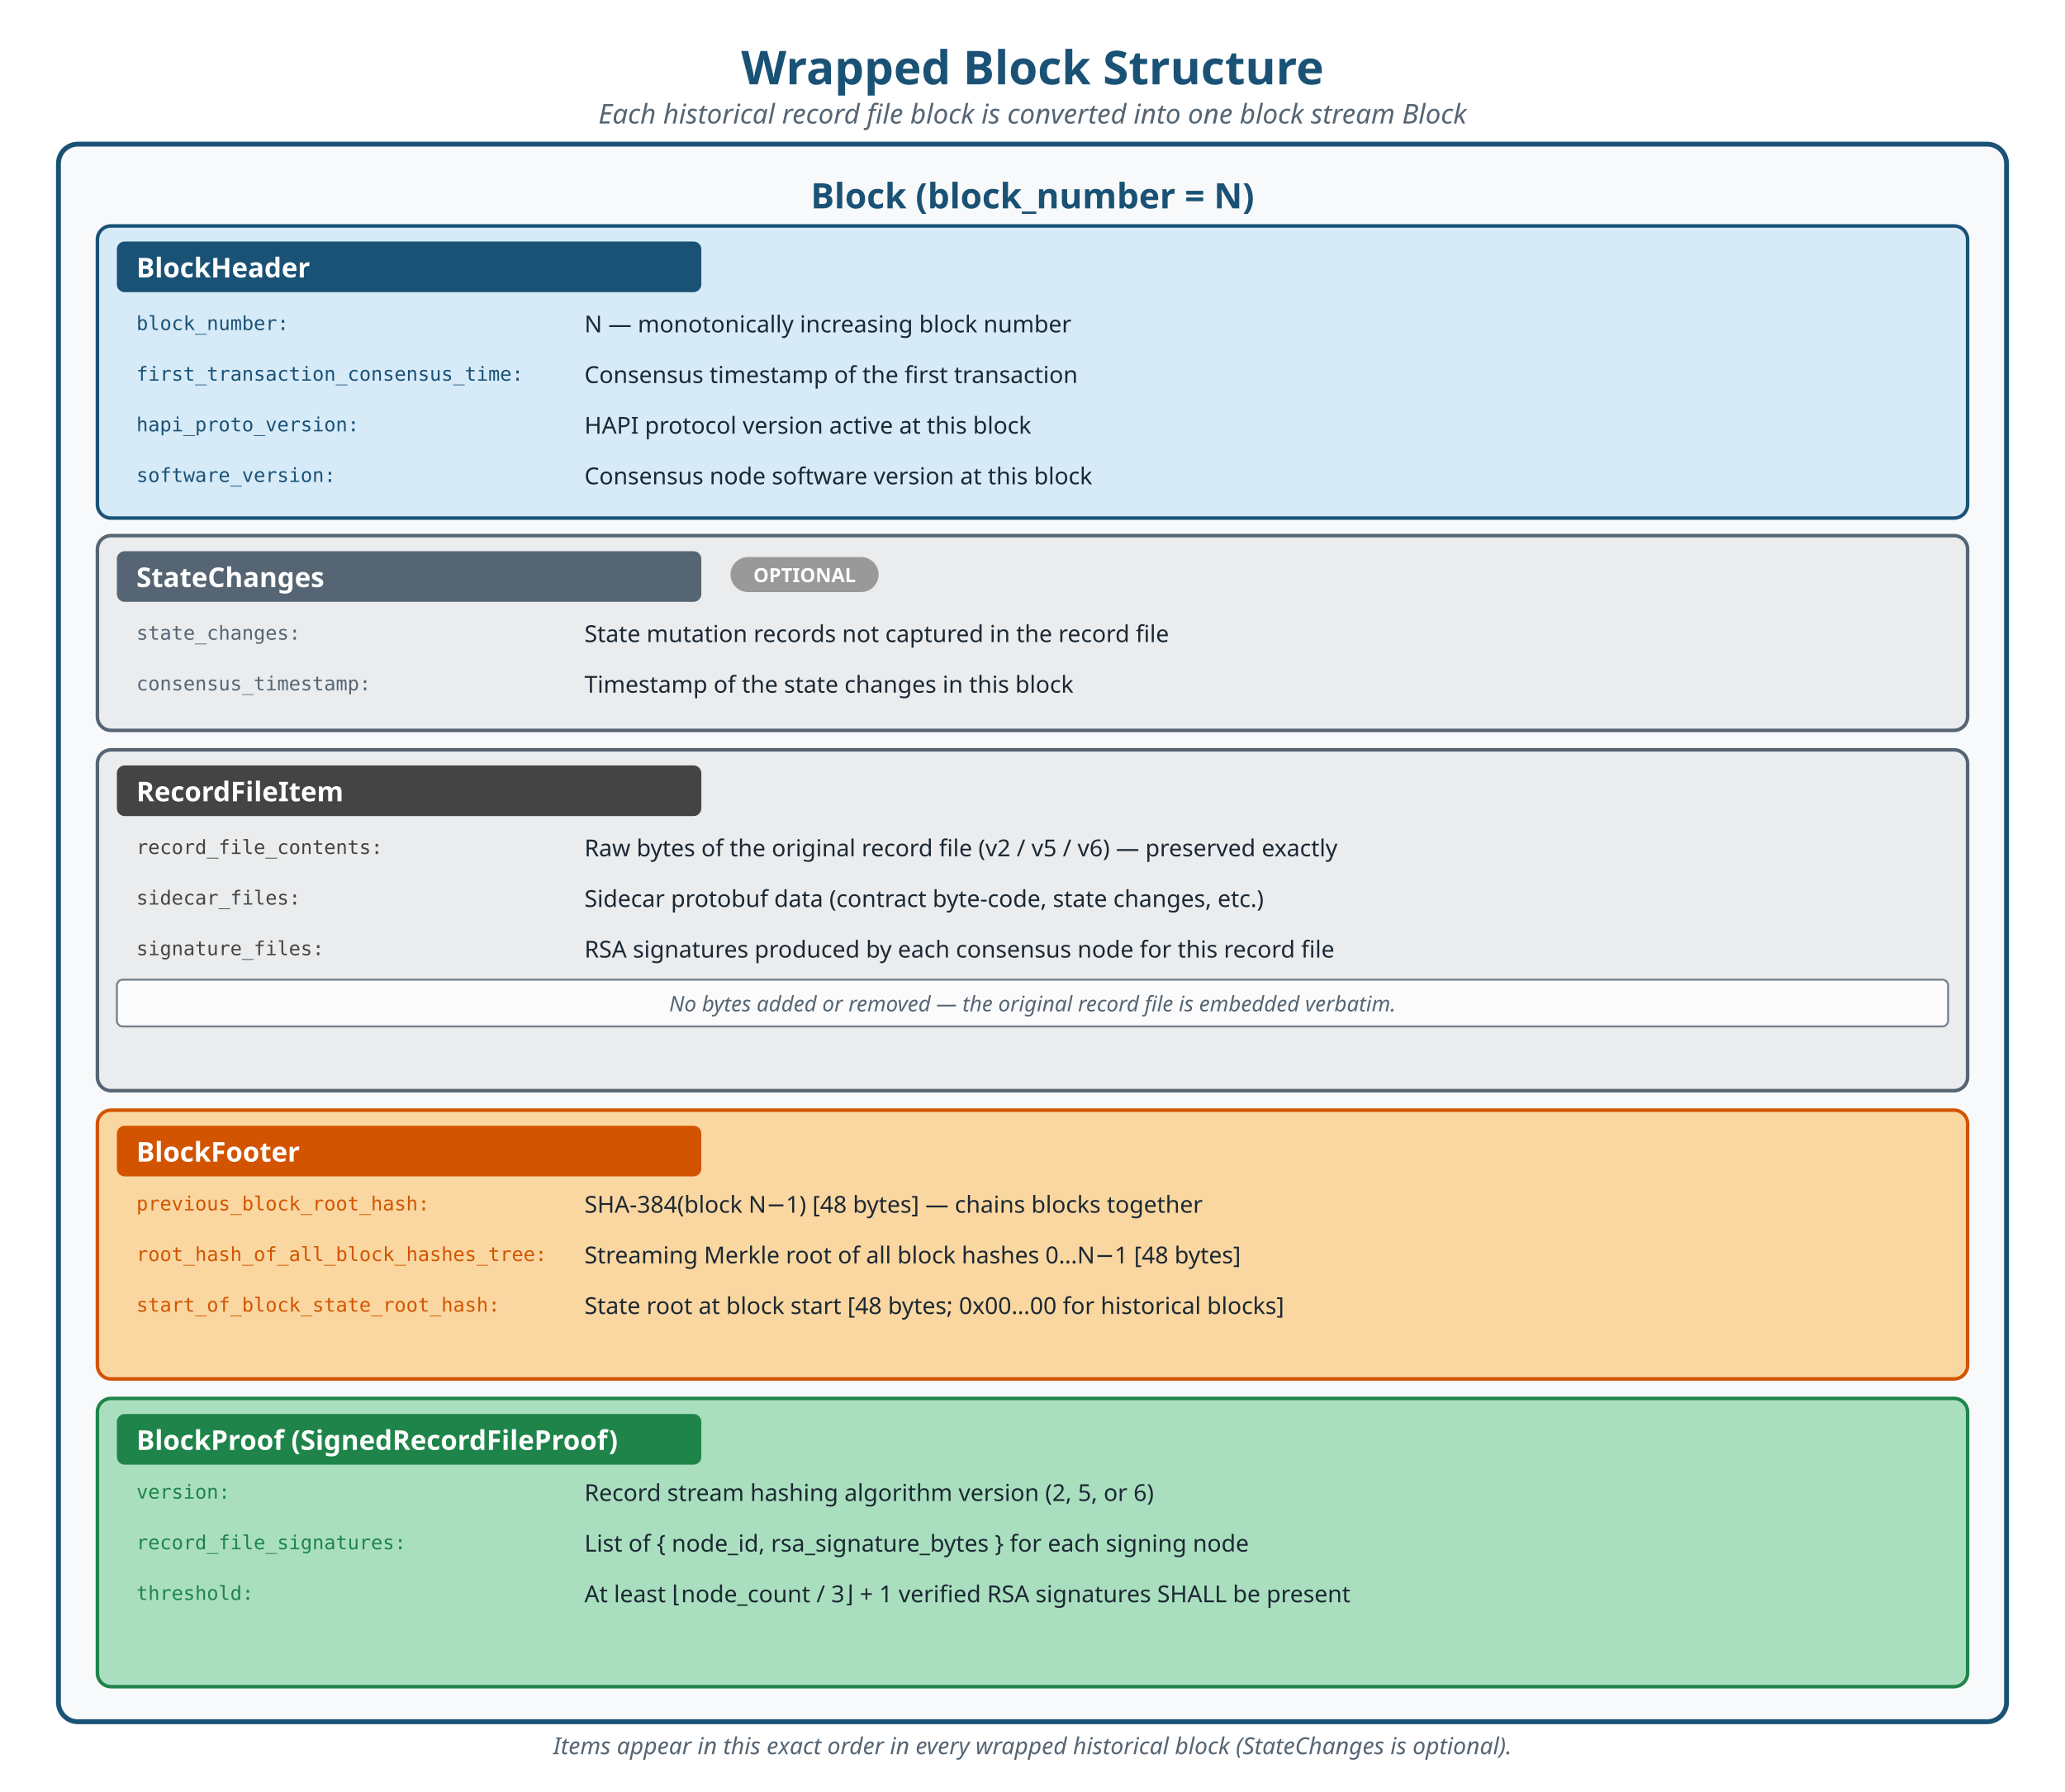
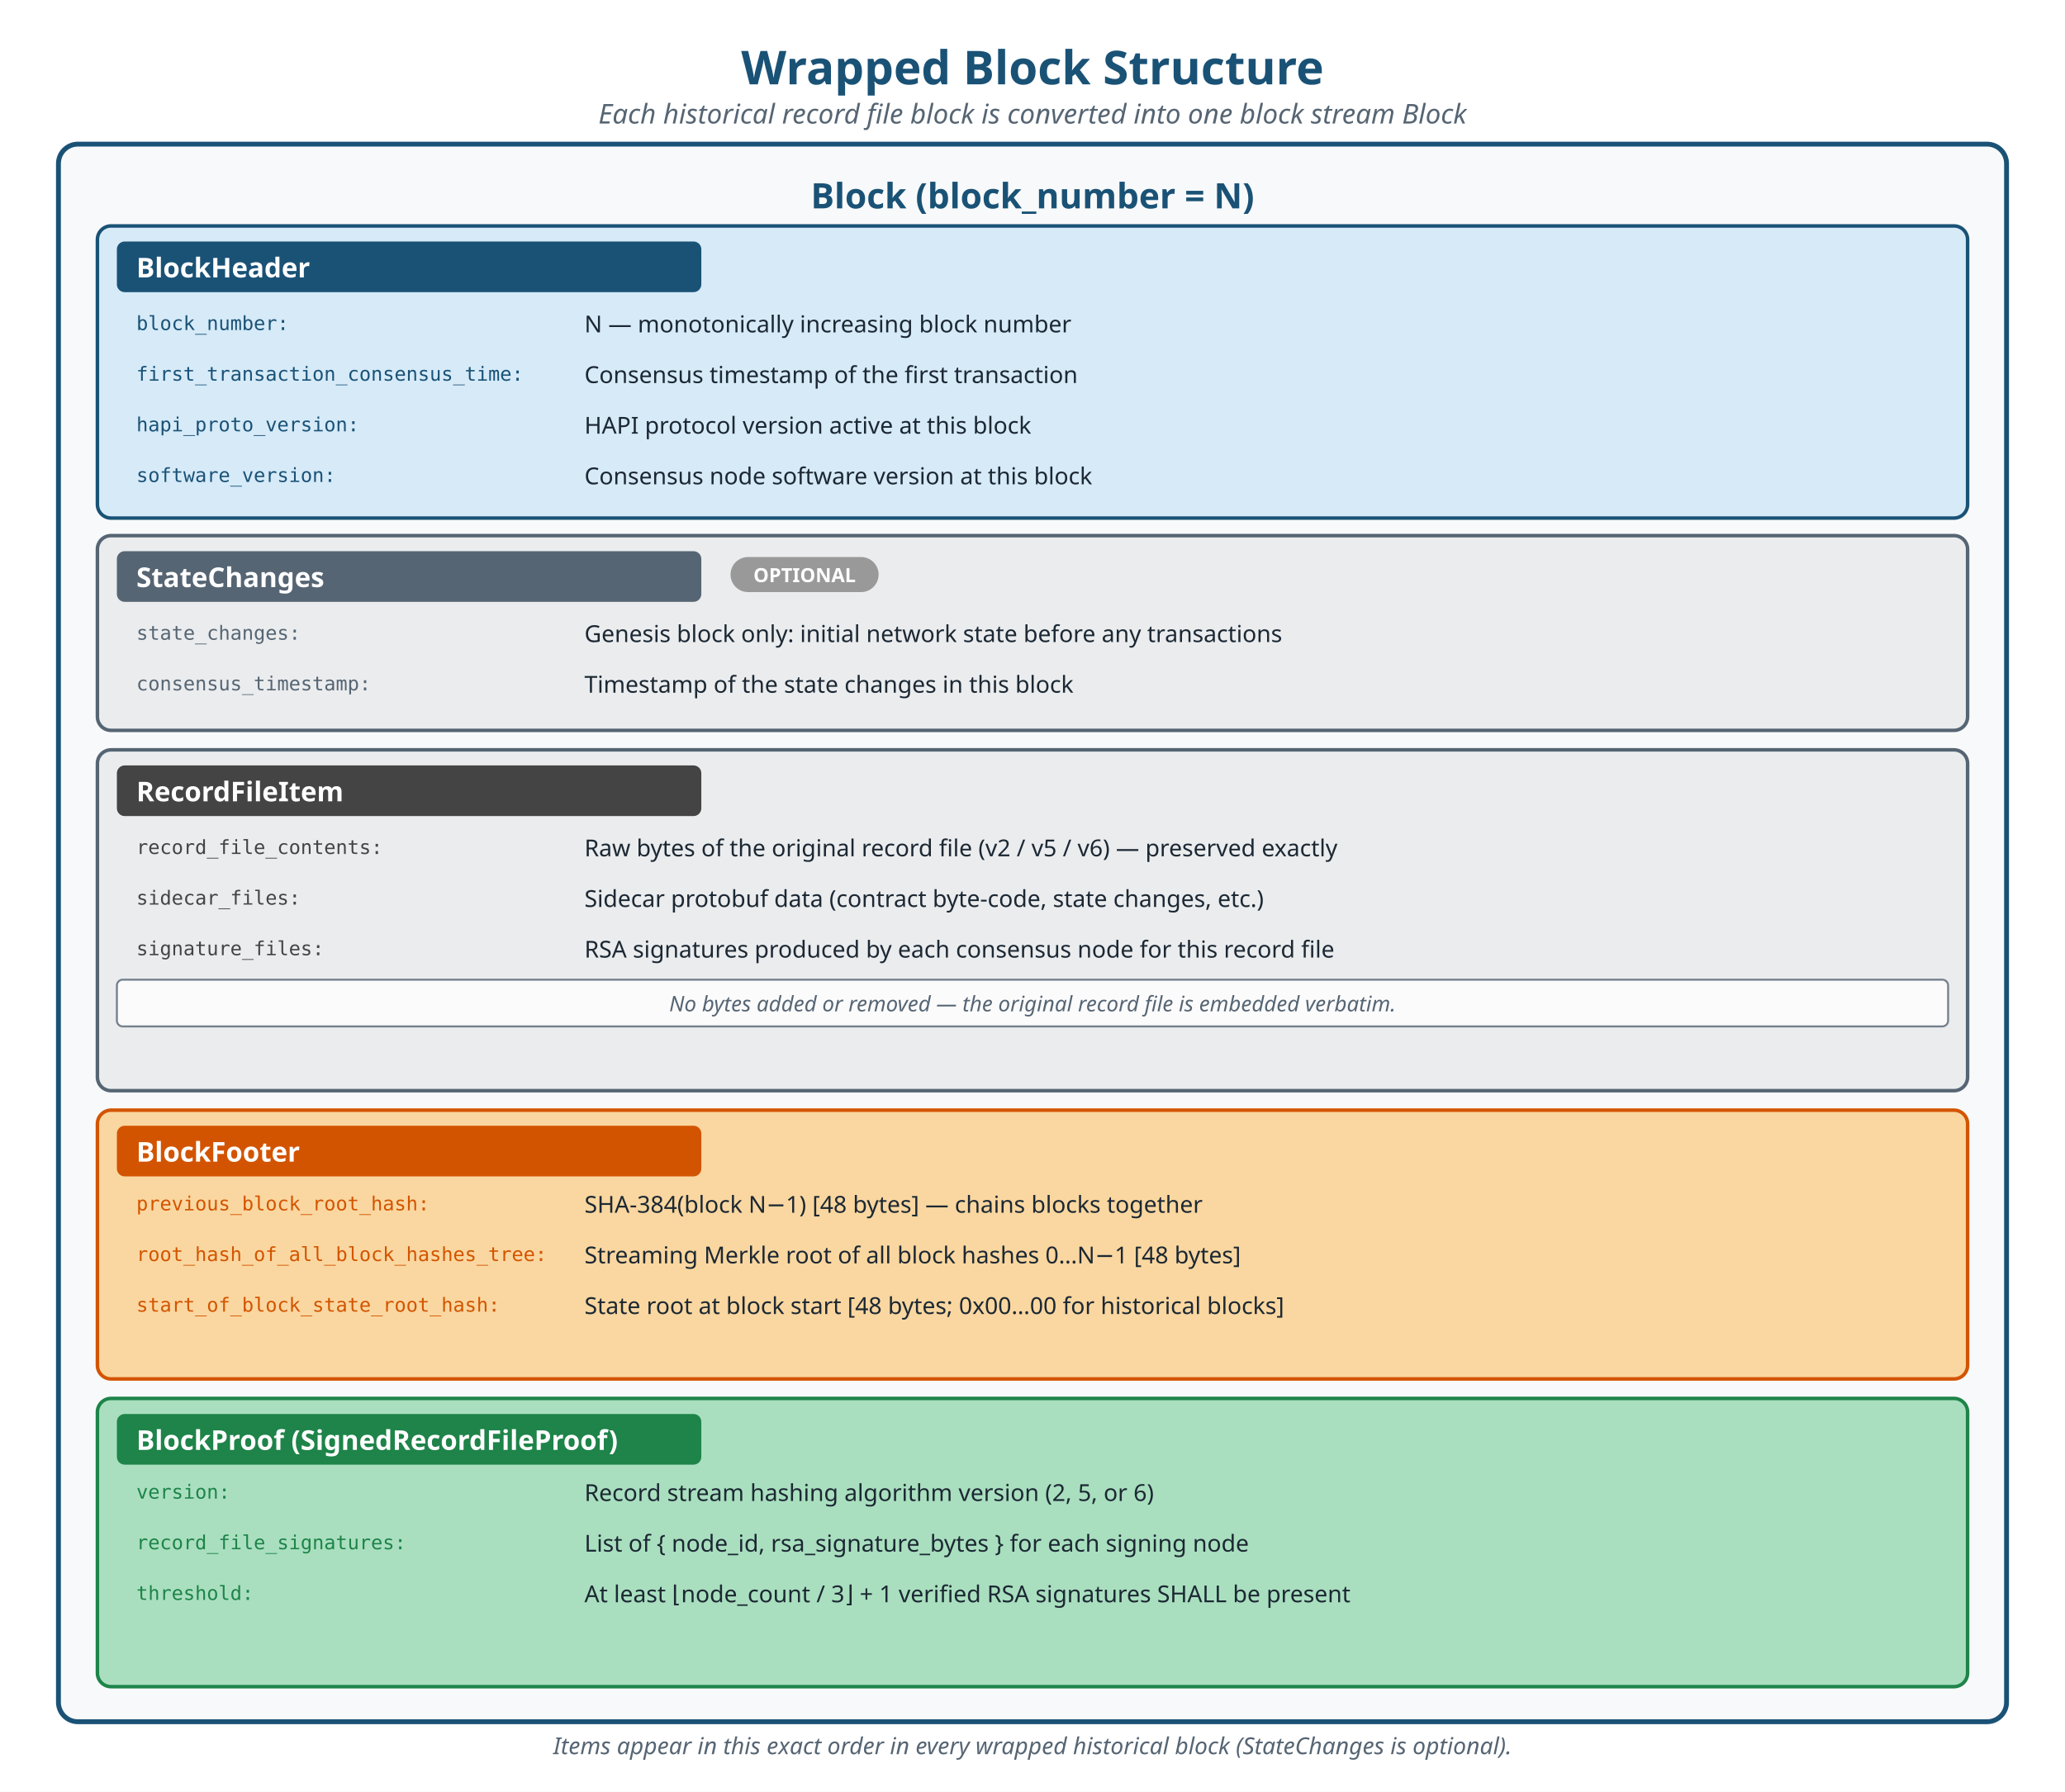
<svg xmlns="http://www.w3.org/2000/svg" width="1060" height="920" viewBox="0 0 1060 920">
  <rect width="1060" height="920" fill="#ffffff" />
  <text x="530" y="34" text-anchor="middle" dominant-baseline="central" font-size="24" font-family="sans-serif" font-weight="bold" fill="#1a5276">Wrapped Block Structure</text>
  <text x="530" y="58" text-anchor="middle" dominant-baseline="central" font-size="14" font-family="sans-serif" font-style="italic" fill="#566573">Each historical record file block is converted into one block stream Block</text>
  <rect x="30" y="74" width="1000" height="810" rx="10" fill="#f8f9fa" stroke="#1a5276" stroke-width="2.5" />
  <text x="530" y="100" text-anchor="middle" dominant-baseline="central" font-size="18" font-family="sans-serif" font-weight="bold" fill="#1a5276">Block  (block_number = N)</text>
  <rect x="50" y="116" width="960" height="150" rx="7" fill="#d6eaf8" stroke="#1a5276" stroke-width="1.8" />
  <rect x="60" y="124" width="300" height="26" rx="4" fill="#1a5276" />
  <text x="70" y="137" text-anchor="start" dominant-baseline="central" font-size="14" font-family="sans-serif" font-weight="bold" fill="#ffffff">BlockHeader</text>
  <text x="70" y="166" text-anchor="start" dominant-baseline="central" font-size="10" font-family="monospace" fill="#1a5276">block_number:</text>
  <text x="300" y="166" text-anchor="start" dominant-baseline="central" font-size="12" font-family="sans-serif" fill="#1c2833">N — monotonically increasing block number</text>
  <text x="70" y="192" text-anchor="start" dominant-baseline="central" font-size="10" font-family="monospace" fill="#1a5276">first_transaction_consensus_time:</text>
  <text x="300" y="192" text-anchor="start" dominant-baseline="central" font-size="12" font-family="sans-serif" fill="#1c2833">Consensus timestamp of the first transaction</text>
  <text x="70" y="218" text-anchor="start" dominant-baseline="central" font-size="10" font-family="monospace" fill="#1a5276">hapi_proto_version:</text>
  <text x="300" y="218" text-anchor="start" dominant-baseline="central" font-size="12" font-family="sans-serif" fill="#1c2833">HAPI protocol version active at this block</text>
  <text x="70" y="244" text-anchor="start" dominant-baseline="central" font-size="10" font-family="monospace" fill="#1a5276">software_version:</text>
  <text x="300" y="244" text-anchor="start" dominant-baseline="central" font-size="12" font-family="sans-serif" fill="#1c2833">Consensus node software version at this block</text>
  <rect x="50" y="275" width="960" height="100" rx="7" fill="#eaecee" stroke="#566573" stroke-width="1.8" />
  <rect x="60" y="283" width="300" height="26" rx="4" fill="#566573" />
  <text x="70" y="296" text-anchor="start" dominant-baseline="central" font-size="14" font-family="sans-serif" font-weight="bold" fill="#ffffff">StateChanges</text>
  <rect x="375" y="286" width="76" height="18" rx="9" fill="#999999" />
  <text x="413" y="295" text-anchor="middle" dominant-baseline="central" font-size="10" font-family="sans-serif" font-weight="bold" fill="#ffffff">OPTIONAL</text>
  <text x="70" y="325" text-anchor="start" dominant-baseline="central" font-size="10" font-family="monospace" fill="#566573">state_changes:</text>
-   <text x="300" y="325" text-anchor="start" dominant-baseline="central" font-size="12" font-family="sans-serif" fill="#1c2833">State mutation records not captured in the record file</text>
+   <text x="300" y="325" text-anchor="start" dominant-baseline="central" font-size="12" font-family="sans-serif" fill="#1c2833">Genesis block only: initial network state before any transactions</text>
  <text x="70" y="351" text-anchor="start" dominant-baseline="central" font-size="10" font-family="monospace" fill="#566573">consensus_timestamp:</text>
  <text x="300" y="351" text-anchor="start" dominant-baseline="central" font-size="12" font-family="sans-serif" fill="#1c2833">Timestamp of the state changes in this block</text>
  <rect x="50" y="385" width="960" height="175" rx="7" fill="#eaecee" stroke="#566573" stroke-width="1.8" />
  <rect x="60" y="393" width="300" height="26" rx="4" fill="#444444" />
  <text x="70" y="406" text-anchor="start" dominant-baseline="central" font-size="14" font-family="sans-serif" font-weight="bold" fill="#ffffff">RecordFileItem</text>
  <text x="70" y="435" text-anchor="start" dominant-baseline="central" font-size="10" font-family="monospace" fill="#444444">record_file_contents:</text>
  <text x="300" y="435" text-anchor="start" dominant-baseline="central" font-size="12" font-family="sans-serif" fill="#1c2833">Raw bytes of the original record file (v2 / v5 / v6) — preserved exactly</text>
  <text x="70" y="461" text-anchor="start" dominant-baseline="central" font-size="10" font-family="monospace" fill="#444444">sidecar_files:</text>
  <text x="300" y="461" text-anchor="start" dominant-baseline="central" font-size="12" font-family="sans-serif" fill="#1c2833">Sidecar protobuf data (contract byte-code, state changes, etc.)</text>
  <text x="70" y="487" text-anchor="start" dominant-baseline="central" font-size="10" font-family="monospace" fill="#444444">signature_files:</text>
  <text x="300" y="487" text-anchor="start" dominant-baseline="central" font-size="12" font-family="sans-serif" fill="#1c2833">RSA signatures produced by each consensus node for this record file</text>
  <rect x="60" y="503" width="940" height="24" rx="3" fill="#ffffff" stroke="#566573" stroke-width="1" opacity="0.8" />
  <text x="530" y="515" text-anchor="middle" dominant-baseline="central" font-size="11" font-family="sans-serif" font-style="italic" fill="#566573">No bytes added or removed — the original record file is embedded verbatim.</text>
  <rect x="50" y="570" width="960" height="138" rx="7" fill="#fad7a0" stroke="#d35400" stroke-width="1.8" />
  <rect x="60" y="578" width="300" height="26" rx="4" fill="#d35400" />
  <text x="70" y="591" text-anchor="start" dominant-baseline="central" font-size="14" font-family="sans-serif" font-weight="bold" fill="#ffffff">BlockFooter</text>
  <text x="70" y="618" text-anchor="start" dominant-baseline="central" font-size="10" font-family="monospace" fill="#d35400">previous_block_root_hash:</text>
  <text x="300" y="618" text-anchor="start" dominant-baseline="central" font-size="12" font-family="sans-serif" fill="#1c2833">SHA-384(block N−1)  [48 bytes]  — chains blocks together</text>
  <text x="70" y="644" text-anchor="start" dominant-baseline="central" font-size="10" font-family="monospace" fill="#d35400">root_hash_of_all_block_hashes_tree:</text>
  <text x="300" y="644" text-anchor="start" dominant-baseline="central" font-size="12" font-family="sans-serif" fill="#1c2833">Streaming Merkle root of all block hashes 0…N−1  [48 bytes]</text>
  <text x="70" y="670" text-anchor="start" dominant-baseline="central" font-size="10" font-family="monospace" fill="#d35400">start_of_block_state_root_hash:</text>
  <text x="300" y="670" text-anchor="start" dominant-baseline="central" font-size="12" font-family="sans-serif" fill="#1c2833">State root at block start  [48 bytes; 0x00…00 for historical blocks]</text>
  <rect x="50" y="718" width="960" height="148" rx="7" fill="#a9dfbf" stroke="#1e8449" stroke-width="1.8" />
  <rect x="60" y="726" width="300" height="26" rx="4" fill="#1e8449" />
  <text x="70" y="739" text-anchor="start" dominant-baseline="central" font-size="14" font-family="sans-serif" font-weight="bold" fill="#ffffff">BlockProof  (SignedRecordFileProof)</text>
  <text x="70" y="766" text-anchor="start" dominant-baseline="central" font-size="10" font-family="monospace" fill="#1e8449">version:</text>
  <text x="300" y="766" text-anchor="start" dominant-baseline="central" font-size="12" font-family="sans-serif" fill="#1c2833">Record stream hashing algorithm version  (2, 5, or 6)</text>
  <text x="70" y="792" text-anchor="start" dominant-baseline="central" font-size="10" font-family="monospace" fill="#1e8449">record_file_signatures:</text>
  <text x="300" y="792" text-anchor="start" dominant-baseline="central" font-size="12" font-family="sans-serif" fill="#1c2833">List of { node_id, rsa_signature_bytes } for each signing node</text>
  <text x="70" y="818" text-anchor="start" dominant-baseline="central" font-size="10" font-family="monospace" fill="#1e8449">threshold:</text>
  <text x="300" y="818" text-anchor="start" dominant-baseline="central" font-size="12" font-family="sans-serif" fill="#1c2833">At least ⌊node_count / 3⌋ + 1 verified RSA signatures SHALL be present</text>
  <text x="530" y="896" text-anchor="middle" dominant-baseline="central" font-size="12" font-family="sans-serif" font-style="italic" fill="#566573">Items appear in this exact order in every wrapped historical block (StateChanges is optional).</text>
</svg>
